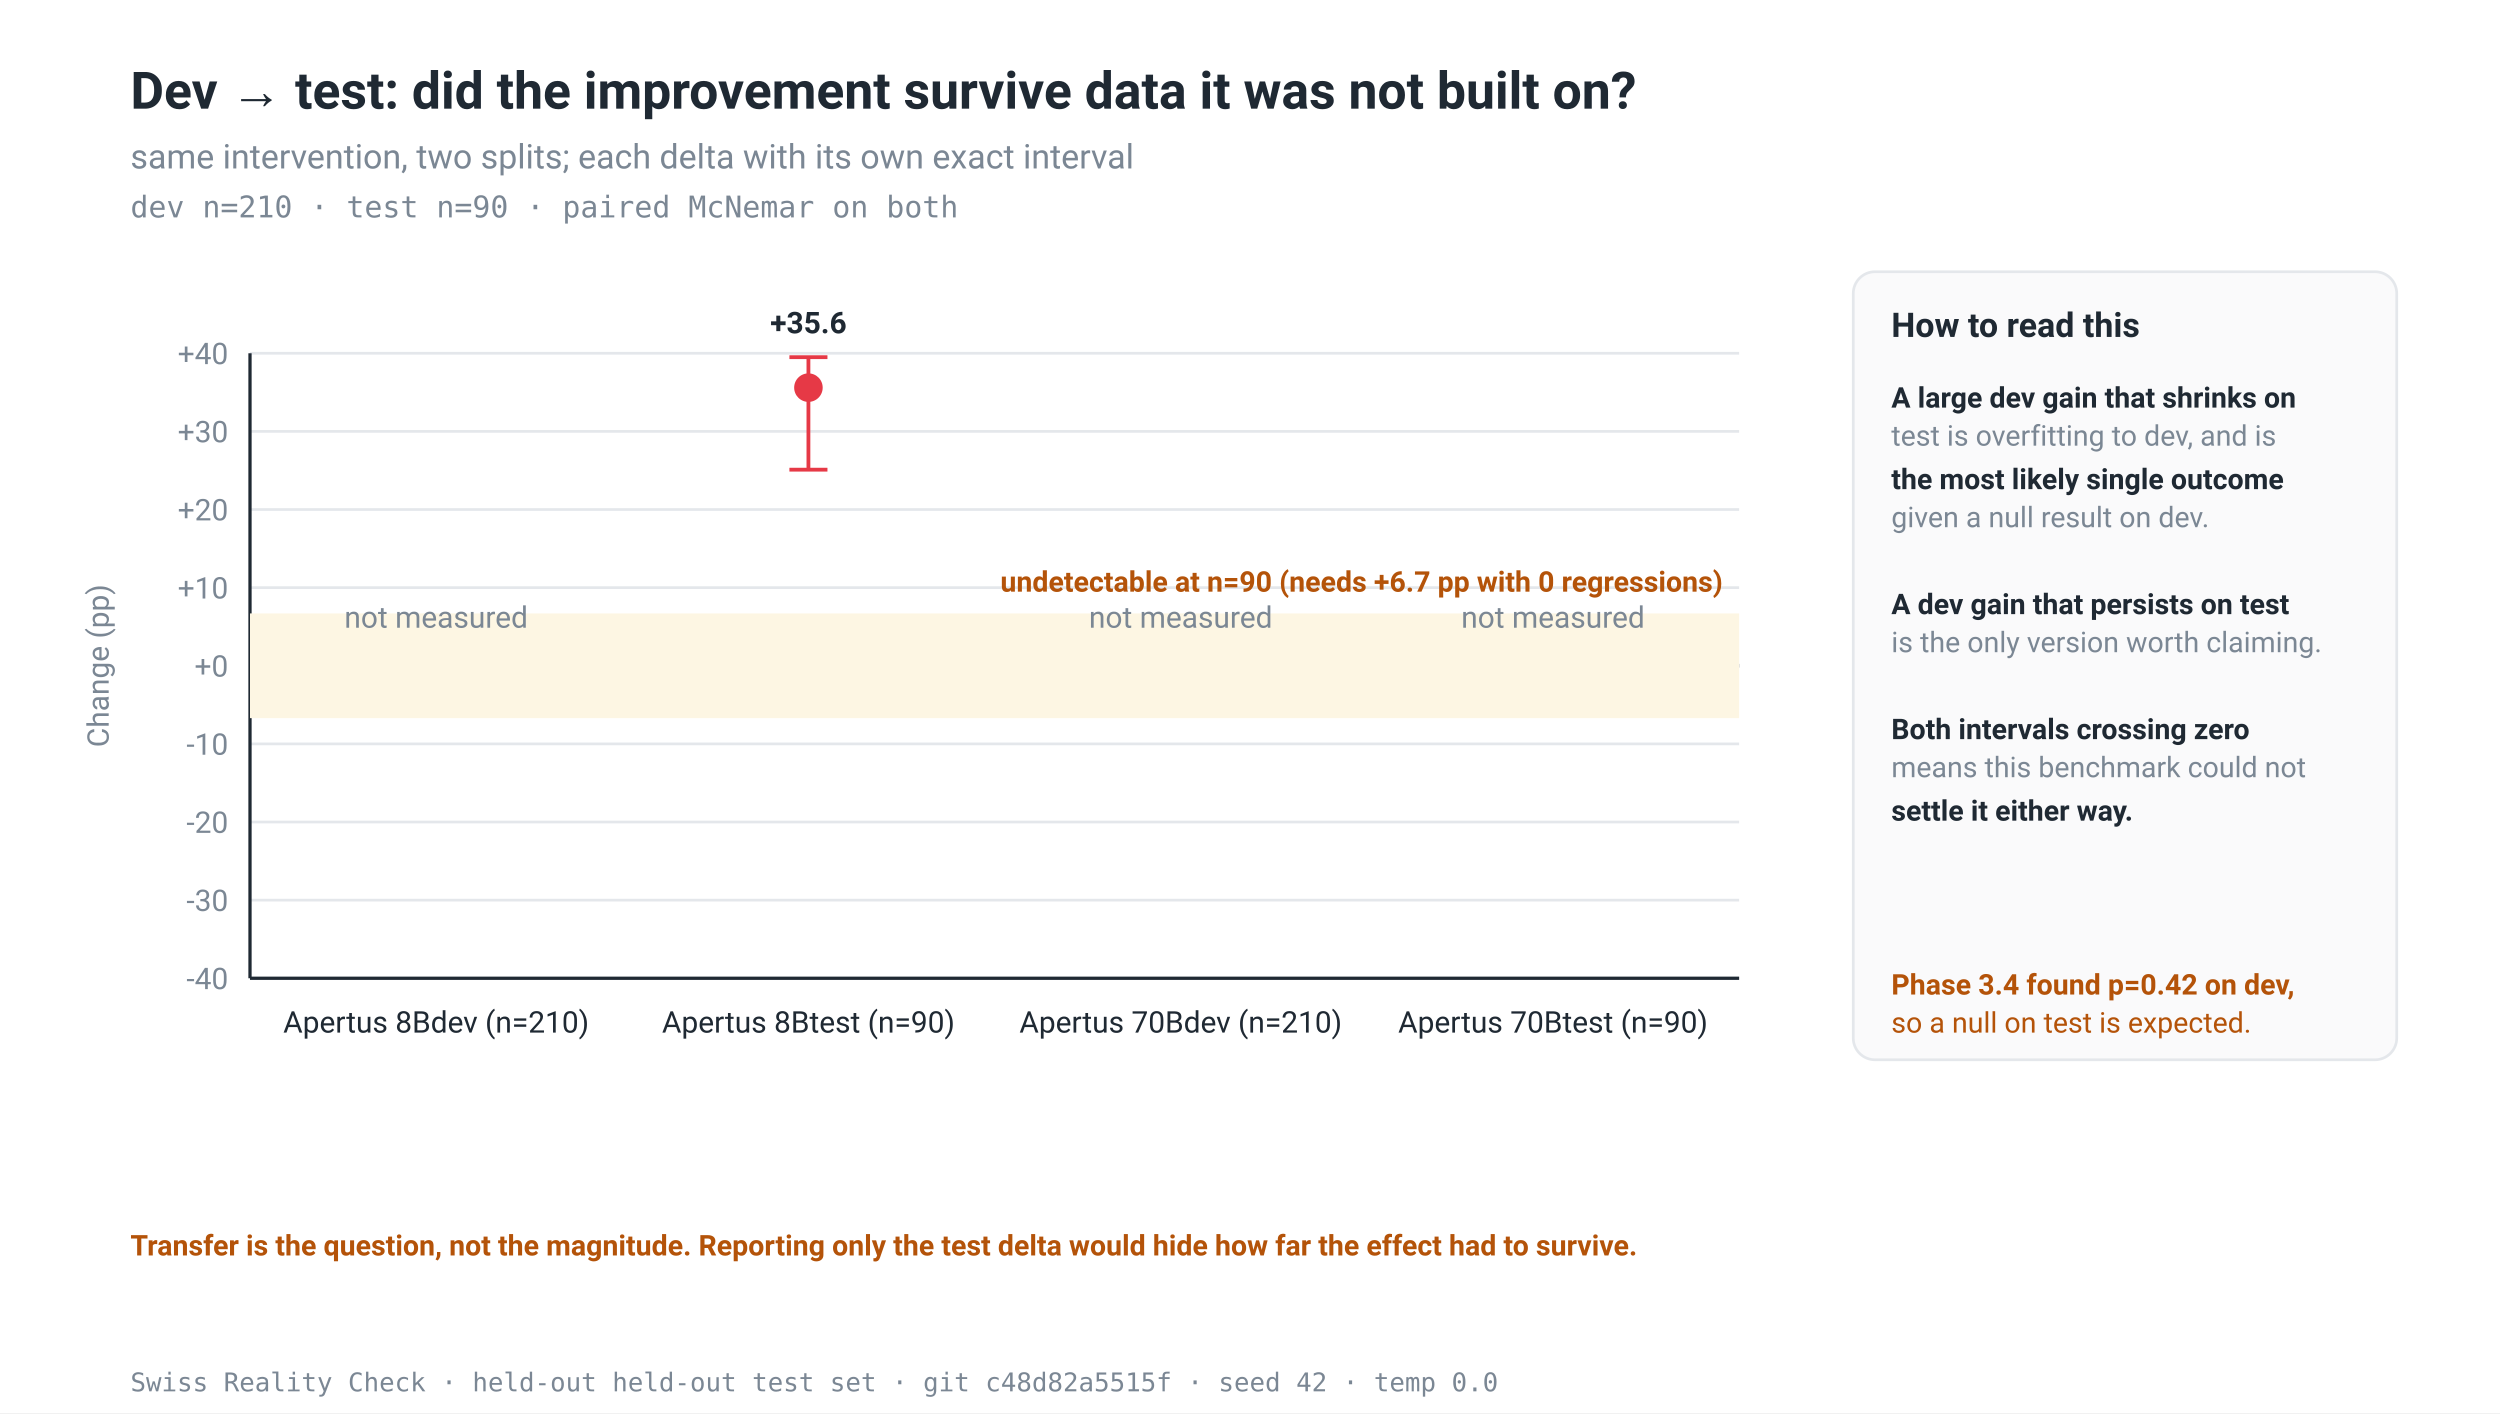
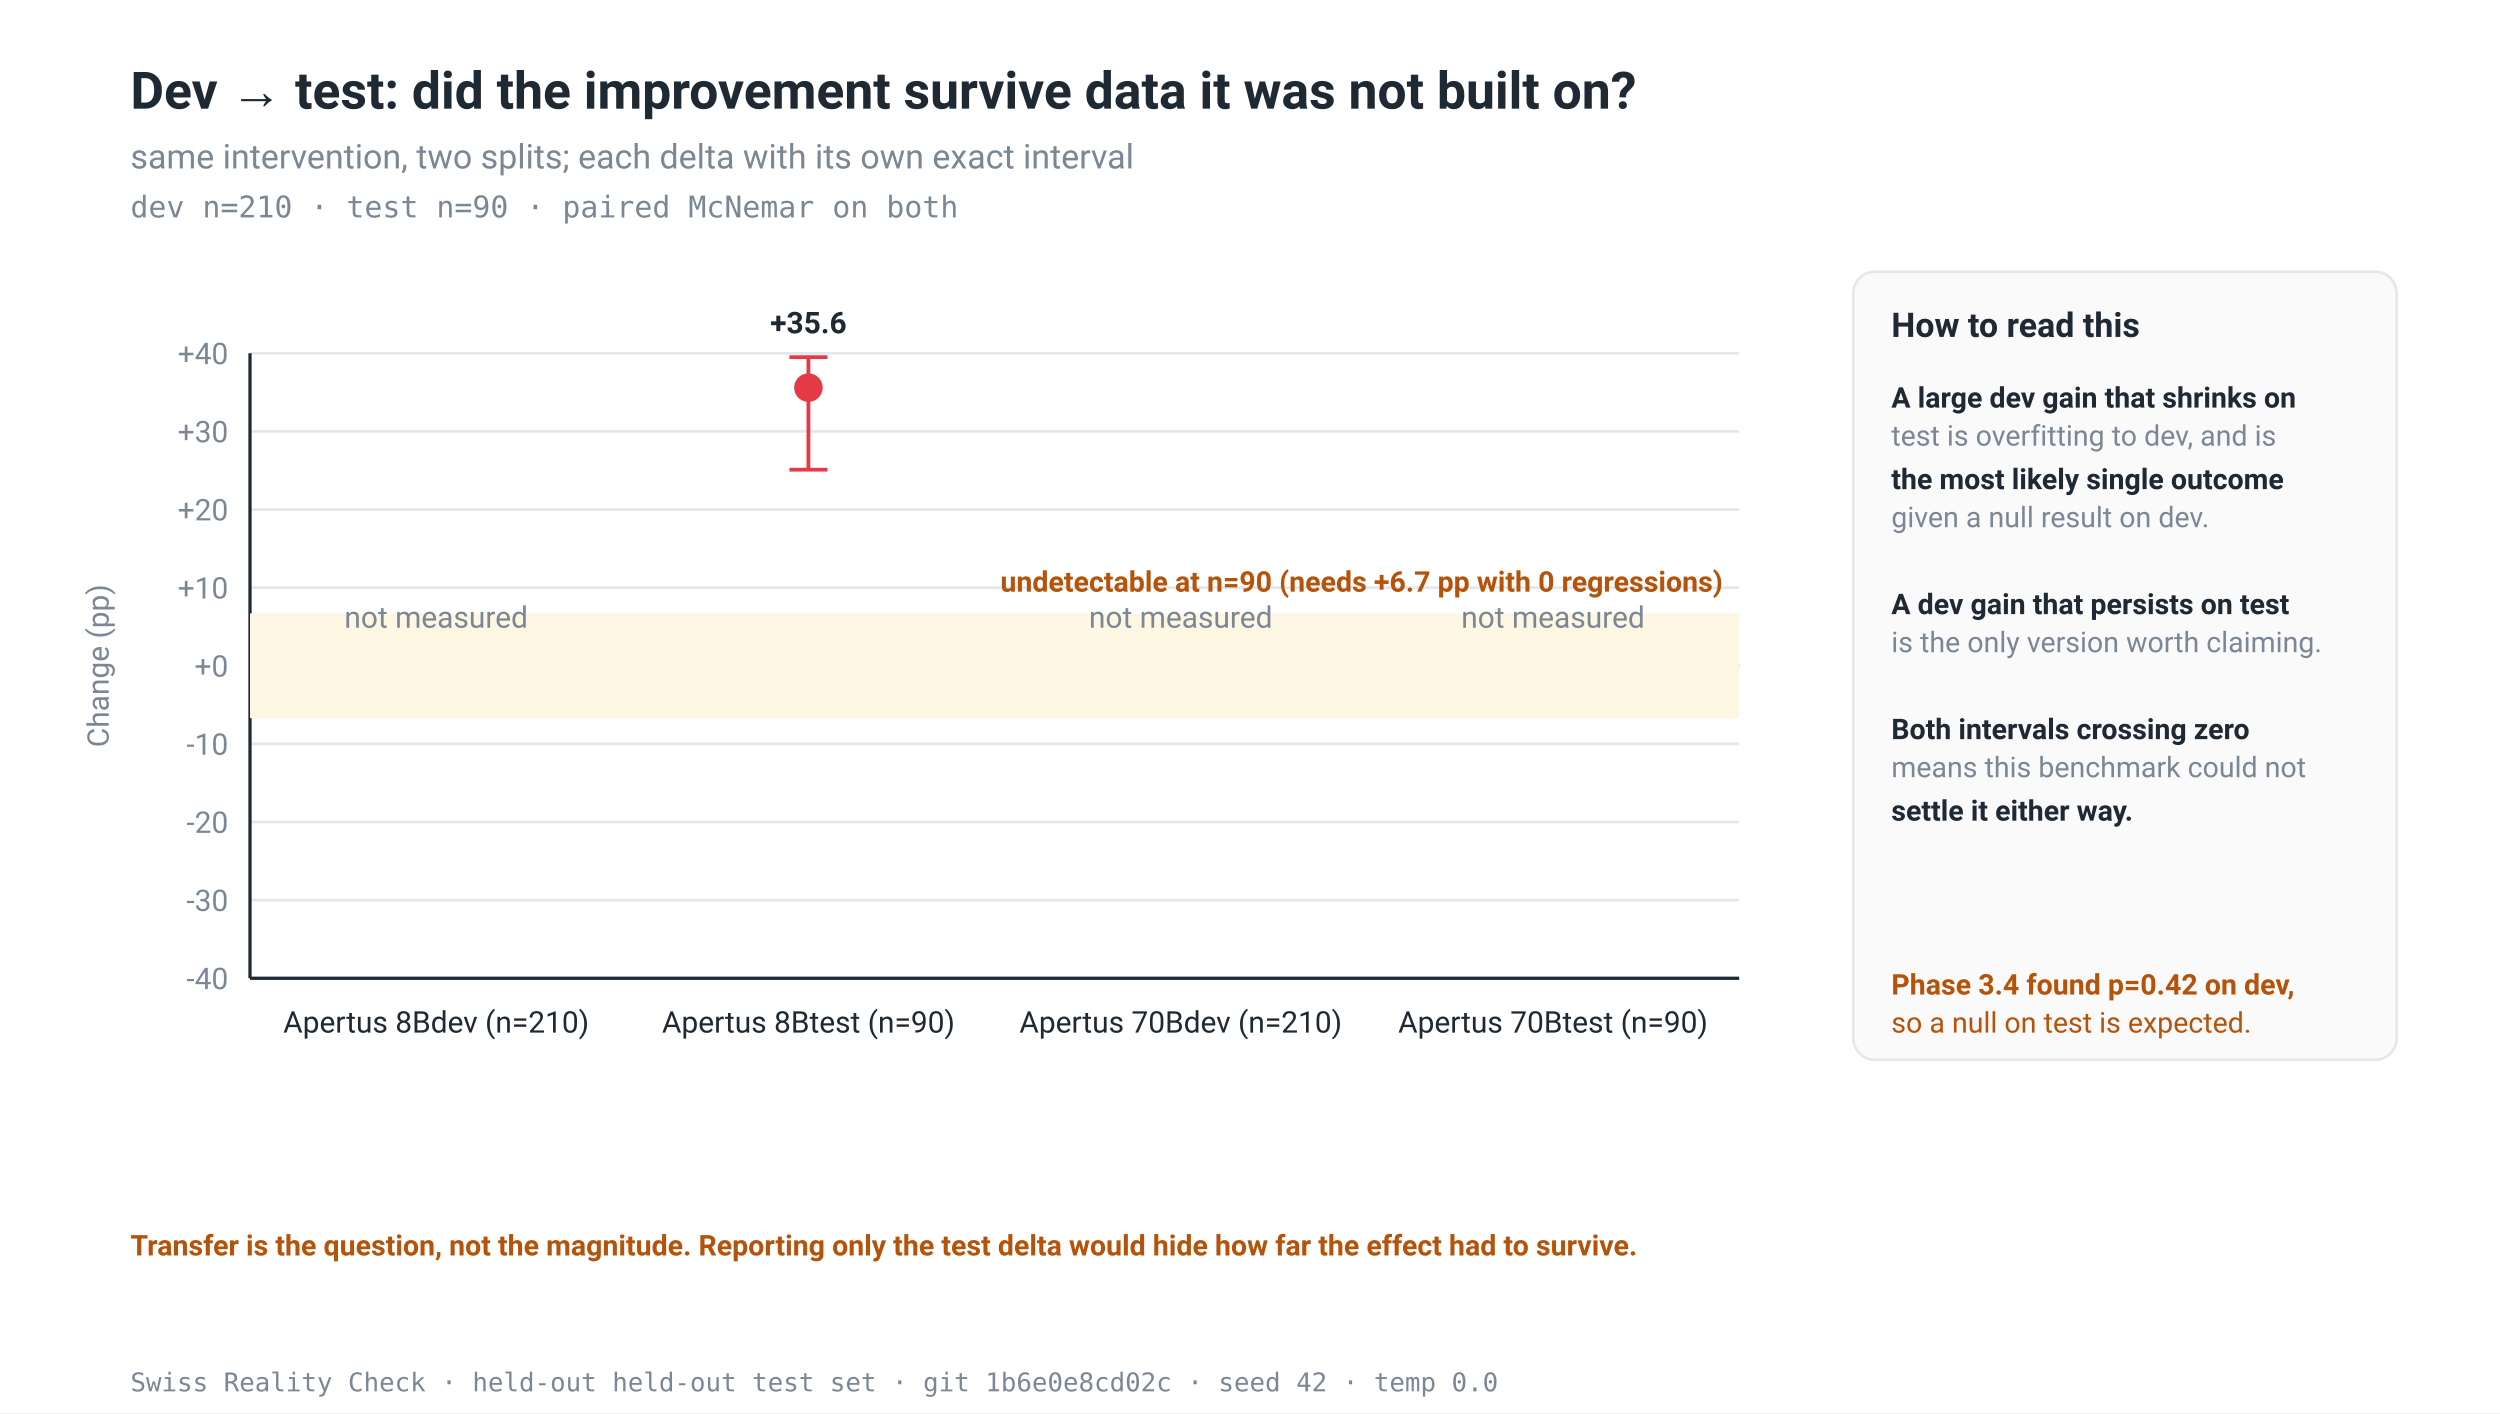
<svg xmlns="http://www.w3.org/2000/svg" width="920" height="520" viewBox="0 0 920 520" role="img" aria-labelledby="t" font-family="ui-sans-serif, -apple-system, 'Segoe UI', Roboto, 'Helvetica Neue', Arial, sans-serif">
  <rect width="920" height="520" fill="#FFFFFF" />
  <text x="48.00" y="40.00" font-family="ui-sans-serif, -apple-system, 'Segoe UI', Roboto, 'Helvetica Neue', Arial, sans-serif" font-size="19" fill="#1F2933" font-weight="bold" text-anchor="start" opacity="1.0" font-style="">Dev → test: did the improvement survive data it was not built on?</text>
  <text x="48.00" y="62.00" font-family="ui-sans-serif, -apple-system, 'Segoe UI', Roboto, 'Helvetica Neue', Arial, sans-serif" font-size="12.5" fill="#7B8794" font-weight="normal" text-anchor="start" opacity="1.0" font-style="">same intervention, two splits; each delta with its own exact interval</text>
  <text x="48.00" y="80.00" font-family="ui-monospace, SFMono-Regular, Menlo, Consolas, monospace" font-size="11" fill="#7B8794" font-weight="normal" text-anchor="start" opacity="1.0" font-style="">dev n=210 · test n=90 · paired McNemar on both</text>
  <line x1="92.00" y1="360.00" x2="640.00" y2="360.00" stroke="#E4E7EB" stroke-width="1" stroke-linecap="butt" />
  <text x="84.00" y="364.00" font-family="ui-sans-serif, -apple-system, 'Segoe UI', Roboto, 'Helvetica Neue', Arial, sans-serif" font-size="11" fill="#7B8794" font-weight="normal" text-anchor="end" opacity="1.0" font-style="">-40</text>
  <line x1="92.00" y1="331.25" x2="640.00" y2="331.25" stroke="#E4E7EB" stroke-width="1" stroke-linecap="butt" />
  <text x="84.00" y="335.25" font-family="ui-sans-serif, -apple-system, 'Segoe UI', Roboto, 'Helvetica Neue', Arial, sans-serif" font-size="11" fill="#7B8794" font-weight="normal" text-anchor="end" opacity="1.0" font-style="">-30</text>
  <line x1="92.00" y1="302.50" x2="640.00" y2="302.50" stroke="#E4E7EB" stroke-width="1" stroke-linecap="butt" />
  <text x="84.00" y="306.50" font-family="ui-sans-serif, -apple-system, 'Segoe UI', Roboto, 'Helvetica Neue', Arial, sans-serif" font-size="11" fill="#7B8794" font-weight="normal" text-anchor="end" opacity="1.0" font-style="">-20</text>
  <line x1="92.00" y1="273.75" x2="640.00" y2="273.75" stroke="#E4E7EB" stroke-width="1" stroke-linecap="butt" />
  <text x="84.00" y="277.75" font-family="ui-sans-serif, -apple-system, 'Segoe UI', Roboto, 'Helvetica Neue', Arial, sans-serif" font-size="11" fill="#7B8794" font-weight="normal" text-anchor="end" opacity="1.0" font-style="">-10</text>
  <line x1="92.00" y1="245.00" x2="640.00" y2="245.00" stroke="#E4E7EB" stroke-width="1" stroke-linecap="butt" />
  <text x="84.00" y="249.00" font-family="ui-sans-serif, -apple-system, 'Segoe UI', Roboto, 'Helvetica Neue', Arial, sans-serif" font-size="11" fill="#7B8794" font-weight="normal" text-anchor="end" opacity="1.0" font-style="">+0</text>
  <line x1="92.00" y1="216.25" x2="640.00" y2="216.25" stroke="#E4E7EB" stroke-width="1" stroke-linecap="butt" />
  <text x="84.00" y="220.25" font-family="ui-sans-serif, -apple-system, 'Segoe UI', Roboto, 'Helvetica Neue', Arial, sans-serif" font-size="11" fill="#7B8794" font-weight="normal" text-anchor="end" opacity="1.0" font-style="">+10</text>
  <line x1="92.00" y1="187.50" x2="640.00" y2="187.50" stroke="#E4E7EB" stroke-width="1" stroke-linecap="butt" />
  <text x="84.00" y="191.50" font-family="ui-sans-serif, -apple-system, 'Segoe UI', Roboto, 'Helvetica Neue', Arial, sans-serif" font-size="11" fill="#7B8794" font-weight="normal" text-anchor="end" opacity="1.0" font-style="">+20</text>
  <line x1="92.00" y1="158.75" x2="640.00" y2="158.75" stroke="#E4E7EB" stroke-width="1" stroke-linecap="butt" />
  <text x="84.00" y="162.75" font-family="ui-sans-serif, -apple-system, 'Segoe UI', Roboto, 'Helvetica Neue', Arial, sans-serif" font-size="11" fill="#7B8794" font-weight="normal" text-anchor="end" opacity="1.0" font-style="">+30</text>
  <line x1="92.00" y1="130.00" x2="640.00" y2="130.00" stroke="#E4E7EB" stroke-width="1" stroke-linecap="butt" />
  <text x="84.00" y="134.00" font-family="ui-sans-serif, -apple-system, 'Segoe UI', Roboto, 'Helvetica Neue', Arial, sans-serif" font-size="11" fill="#7B8794" font-weight="normal" text-anchor="end" opacity="1.0" font-style="">+40</text>
  <line x1="92.00" y1="130.00" x2="92.00" y2="360.00" stroke="#1F2933" stroke-width="1.2" stroke-linecap="butt" />
  <line x1="92.00" y1="360.00" x2="640.00" y2="360.00" stroke="#1F2933" stroke-width="1.2" stroke-linecap="butt" />
  <text x="40.00" y="245.00" font-family="ui-sans-serif, -apple-system, 'Segoe UI', Roboto, 'Helvetica Neue', Arial, sans-serif" font-size="11" fill="#7B8794" font-weight="normal" text-anchor="middle" transform="rotate(-90 40.00 245.00)">Change (pp)</text>
  <line x1="92.00" y1="245.00" x2="640.00" y2="245.00" stroke="#1F2933" stroke-width="1.4" stroke-linecap="butt" />
  <text x="636.00" y="239.00" font-family="ui-sans-serif, -apple-system, 'Segoe UI', Roboto, 'Helvetica Neue', Arial, sans-serif" font-size="11" fill="#1F2933" font-weight="bold" text-anchor="end" opacity="1.0" font-style="">no change</text>
  <rect x="92.00" y="225.74" width="548.00" height="38.53" rx="0" fill="#FDF6E3" stroke="none" stroke-width="1" opacity="1.0" />
  <text x="634.00" y="217.74" font-family="ui-sans-serif, -apple-system, 'Segoe UI', Roboto, 'Helvetica Neue', Arial, sans-serif" font-size="10.5" fill="#B45309" font-weight="bold" text-anchor="end" opacity="1.0" font-style="">undetectable at n=90 (needs +6.7 pp with 0 regressions)</text>
  <text x="160.50" y="231.00" font-family="ui-sans-serif, -apple-system, 'Segoe UI', Roboto, 'Helvetica Neue', Arial, sans-serif" font-size="11" fill="#7B8794" font-weight="normal" text-anchor="middle" opacity="1.0" font-style="">not measured</text>
  <circle cx="297.50" cy="142.65" r="6" fill="#E63946" stroke="#FFFFFF" stroke-width="1.5" opacity="1.0" />
  <line x1="297.50" y1="172.84" x2="297.50" y2="131.44" stroke="#E63946" stroke-width="1.4" stroke-linecap="butt" />
  <line x1="290.50" y1="172.84" x2="304.50" y2="172.84" stroke="#E63946" stroke-width="1.4" stroke-linecap="butt" />
  <line x1="290.50" y1="131.44" x2="304.50" y2="131.44" stroke="#E63946" stroke-width="1.4" stroke-linecap="butt" />
  <text x="297.50" y="122.65" font-family="ui-sans-serif, -apple-system, 'Segoe UI', Roboto, 'Helvetica Neue', Arial, sans-serif" font-size="11" fill="#1F2933" font-weight="bold" text-anchor="middle" opacity="1.0" font-style="">+35.6</text>
  <text x="434.50" y="231.00" font-family="ui-sans-serif, -apple-system, 'Segoe UI', Roboto, 'Helvetica Neue', Arial, sans-serif" font-size="11" fill="#7B8794" font-weight="normal" text-anchor="middle" opacity="1.0" font-style="">not measured</text>
  <text x="571.50" y="231.00" font-family="ui-sans-serif, -apple-system, 'Segoe UI', Roboto, 'Helvetica Neue', Arial, sans-serif" font-size="11" fill="#7B8794" font-weight="normal" text-anchor="middle" opacity="1.0" font-style="">not measured</text>
  <text x="160.50" y="380.00" font-family="ui-sans-serif, -apple-system, 'Segoe UI', Roboto, 'Helvetica Neue', Arial, sans-serif" font-size="11" fill="#1F2933" font-weight="normal" text-anchor="middle" opacity="1.0" font-style="">Apertus 8B
dev (n=210)</text>
  <text x="297.50" y="380.00" font-family="ui-sans-serif, -apple-system, 'Segoe UI', Roboto, 'Helvetica Neue', Arial, sans-serif" font-size="11" fill="#1F2933" font-weight="normal" text-anchor="middle" opacity="1.0" font-style="">Apertus 8B
test (n=90)</text>
  <text x="434.50" y="380.00" font-family="ui-sans-serif, -apple-system, 'Segoe UI', Roboto, 'Helvetica Neue', Arial, sans-serif" font-size="11" fill="#1F2933" font-weight="normal" text-anchor="middle" opacity="1.0" font-style="">Apertus 70B
dev (n=210)</text>
  <text x="571.50" y="380.00" font-family="ui-sans-serif, -apple-system, 'Segoe UI', Roboto, 'Helvetica Neue', Arial, sans-serif" font-size="11" fill="#1F2933" font-weight="normal" text-anchor="middle" opacity="1.0" font-style="">Apertus 70B
test (n=90)</text>
  <rect x="682.00" y="100.00" width="200.00" height="290.00" rx="8" fill="#FAFAFB" stroke="#E4E7EB" stroke-width="1" opacity="1.0" />
  <text x="696.00" y="124.00" font-family="ui-sans-serif, -apple-system, 'Segoe UI', Roboto, 'Helvetica Neue', Arial, sans-serif" font-size="12.5" fill="#1F2933" font-weight="bold" text-anchor="start" opacity="1.0" font-style="">How to read this</text>
  <text x="696.00" y="150.00" font-family="ui-sans-serif, -apple-system, 'Segoe UI', Roboto, 'Helvetica Neue', Arial, sans-serif" font-size="10.5" fill="#1F2933" font-weight="bold" text-anchor="start" opacity="1.0" font-style="">A large dev gain that shrinks on</text>
  <text x="696.00" y="164.00" font-family="ui-sans-serif, -apple-system, 'Segoe UI', Roboto, 'Helvetica Neue', Arial, sans-serif" font-size="10.5" fill="#7B8794" font-weight="normal" text-anchor="start" opacity="1.0" font-style="">test is overfitting to dev, and is</text>
  <text x="696.00" y="180.00" font-family="ui-sans-serif, -apple-system, 'Segoe UI', Roboto, 'Helvetica Neue', Arial, sans-serif" font-size="10.5" fill="#1F2933" font-weight="bold" text-anchor="start" opacity="1.0" font-style="">the most likely single outcome</text>
  <text x="696.00" y="194.00" font-family="ui-sans-serif, -apple-system, 'Segoe UI', Roboto, 'Helvetica Neue', Arial, sans-serif" font-size="10.5" fill="#7B8794" font-weight="normal" text-anchor="start" opacity="1.0" font-style="">given a null result on dev.</text>
  <text x="696.00" y="226.00" font-family="ui-sans-serif, -apple-system, 'Segoe UI', Roboto, 'Helvetica Neue', Arial, sans-serif" font-size="10.5" fill="#1F2933" font-weight="bold" text-anchor="start" opacity="1.0" font-style="">A dev gain that persists on test</text>
  <text x="696.00" y="240.00" font-family="ui-sans-serif, -apple-system, 'Segoe UI', Roboto, 'Helvetica Neue', Arial, sans-serif" font-size="10.5" fill="#7B8794" font-weight="normal" text-anchor="start" opacity="1.0" font-style="">is the only version worth claiming.</text>
  <text x="696.00" y="272.00" font-family="ui-sans-serif, -apple-system, 'Segoe UI', Roboto, 'Helvetica Neue', Arial, sans-serif" font-size="10.5" fill="#1F2933" font-weight="bold" text-anchor="start" opacity="1.0" font-style="">Both intervals crossing zero</text>
  <text x="696.00" y="286.00" font-family="ui-sans-serif, -apple-system, 'Segoe UI', Roboto, 'Helvetica Neue', Arial, sans-serif" font-size="10.5" fill="#7B8794" font-weight="normal" text-anchor="start" opacity="1.0" font-style="">means this benchmark could not</text>
  <text x="696.00" y="302.00" font-family="ui-sans-serif, -apple-system, 'Segoe UI', Roboto, 'Helvetica Neue', Arial, sans-serif" font-size="10.5" fill="#1F2933" font-weight="bold" text-anchor="start" opacity="1.0" font-style="">settle it either way.</text>
  <text x="696.00" y="366.00" font-family="ui-sans-serif, -apple-system, 'Segoe UI', Roboto, 'Helvetica Neue', Arial, sans-serif" font-size="10.5" fill="#B45309" font-weight="bold" text-anchor="start" opacity="1.0" font-style="">Phase 3.4 found p=0.42 on dev,</text>
  <text x="696.00" y="380.00" font-family="ui-sans-serif, -apple-system, 'Segoe UI', Roboto, 'Helvetica Neue', Arial, sans-serif" font-size="10.5" fill="#B45309" font-weight="normal" text-anchor="start" opacity="1.0" font-style="">so a null on test is expected.</text>
  <text x="48.00" y="462.00" font-family="ui-sans-serif, -apple-system, 'Segoe UI', Roboto, 'Helvetica Neue', Arial, sans-serif" font-size="10.5" fill="#B45309" font-weight="bold" text-anchor="start" opacity="1.0" font-style="">Transfer is the question, not the magnitude. Reporting only the test delta would hide how far the effect had to survive.</text>
-   <text x="48.00" y="512.00" font-family="ui-monospace, SFMono-Regular, Menlo, Consolas, monospace" font-size="9.5" fill="#7B8794" font-weight="normal" text-anchor="start" opacity="1.0" font-style="">Swiss Reality Check · held-out held-out test set · git c48d82a5515f · seed 42 · temp 0.0</text>
+   <text x="48.00" y="512.00" font-family="ui-monospace, SFMono-Regular, Menlo, Consolas, monospace" font-size="9.5" fill="#7B8794" font-weight="normal" text-anchor="start" opacity="1.0" font-style="">Swiss Reality Check · held-out held-out test set · git 1b6e0e8cd02c · seed 42 · temp 0.0</text>
</svg>
